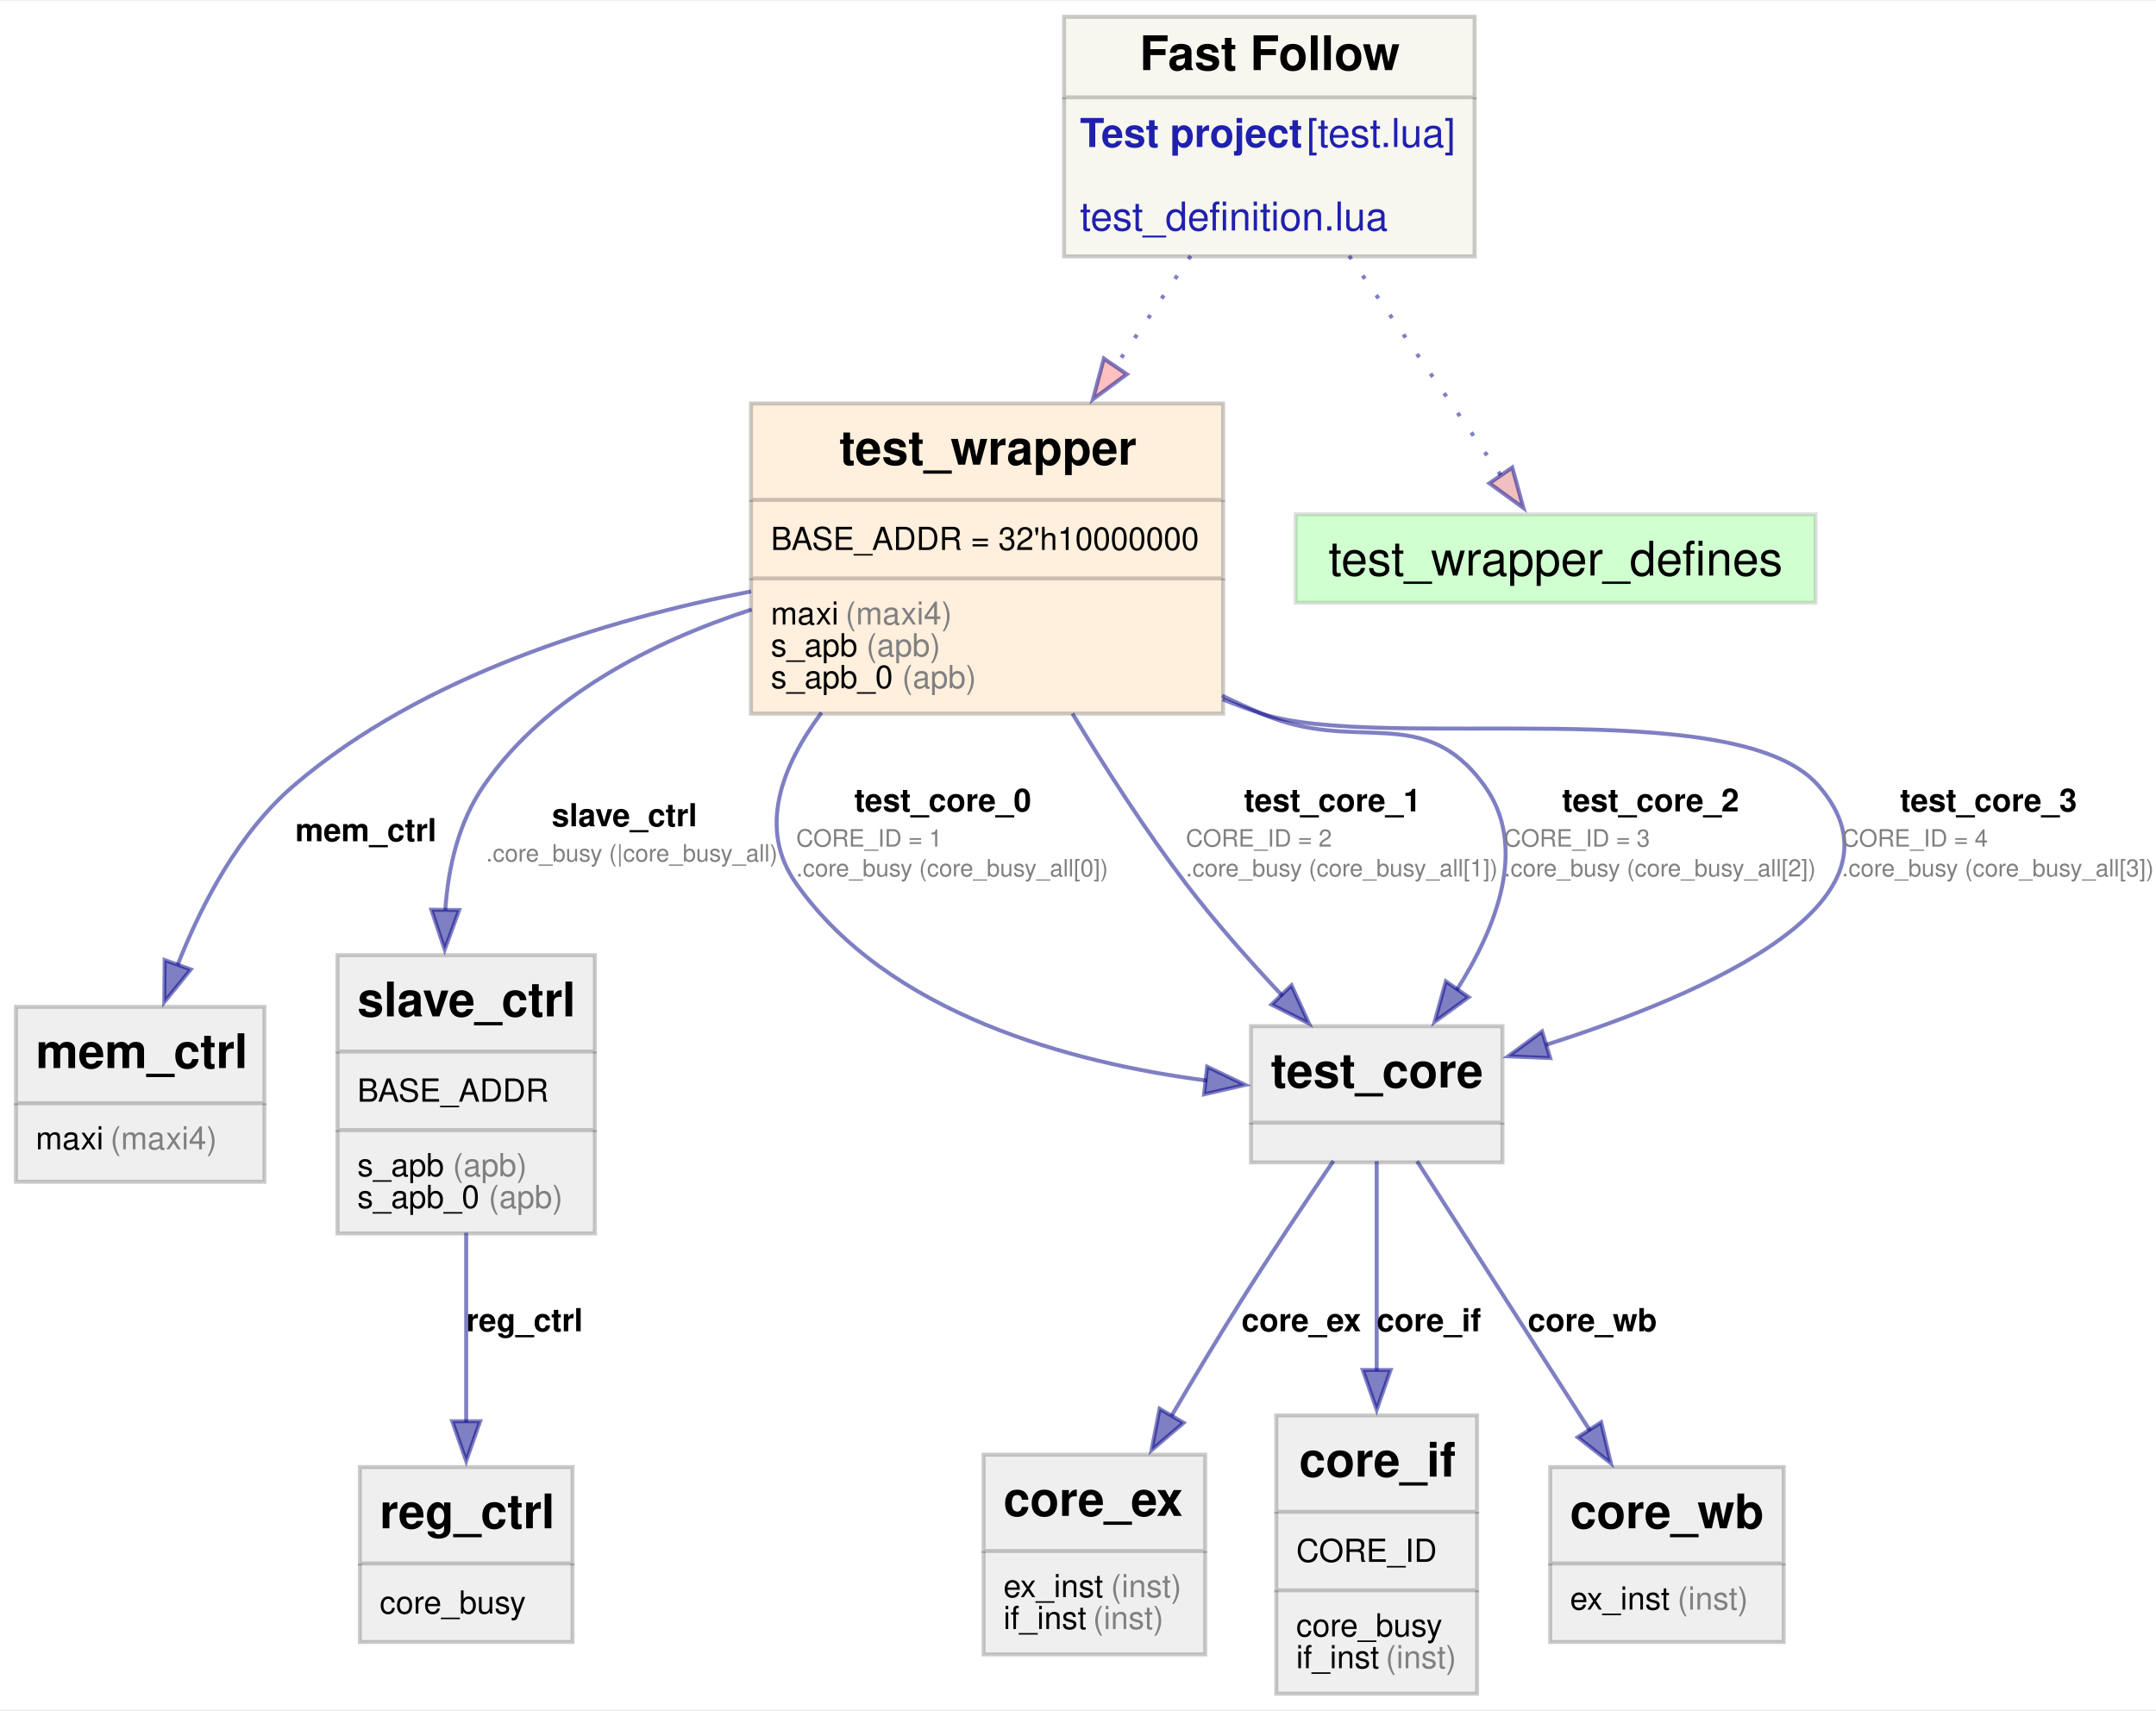
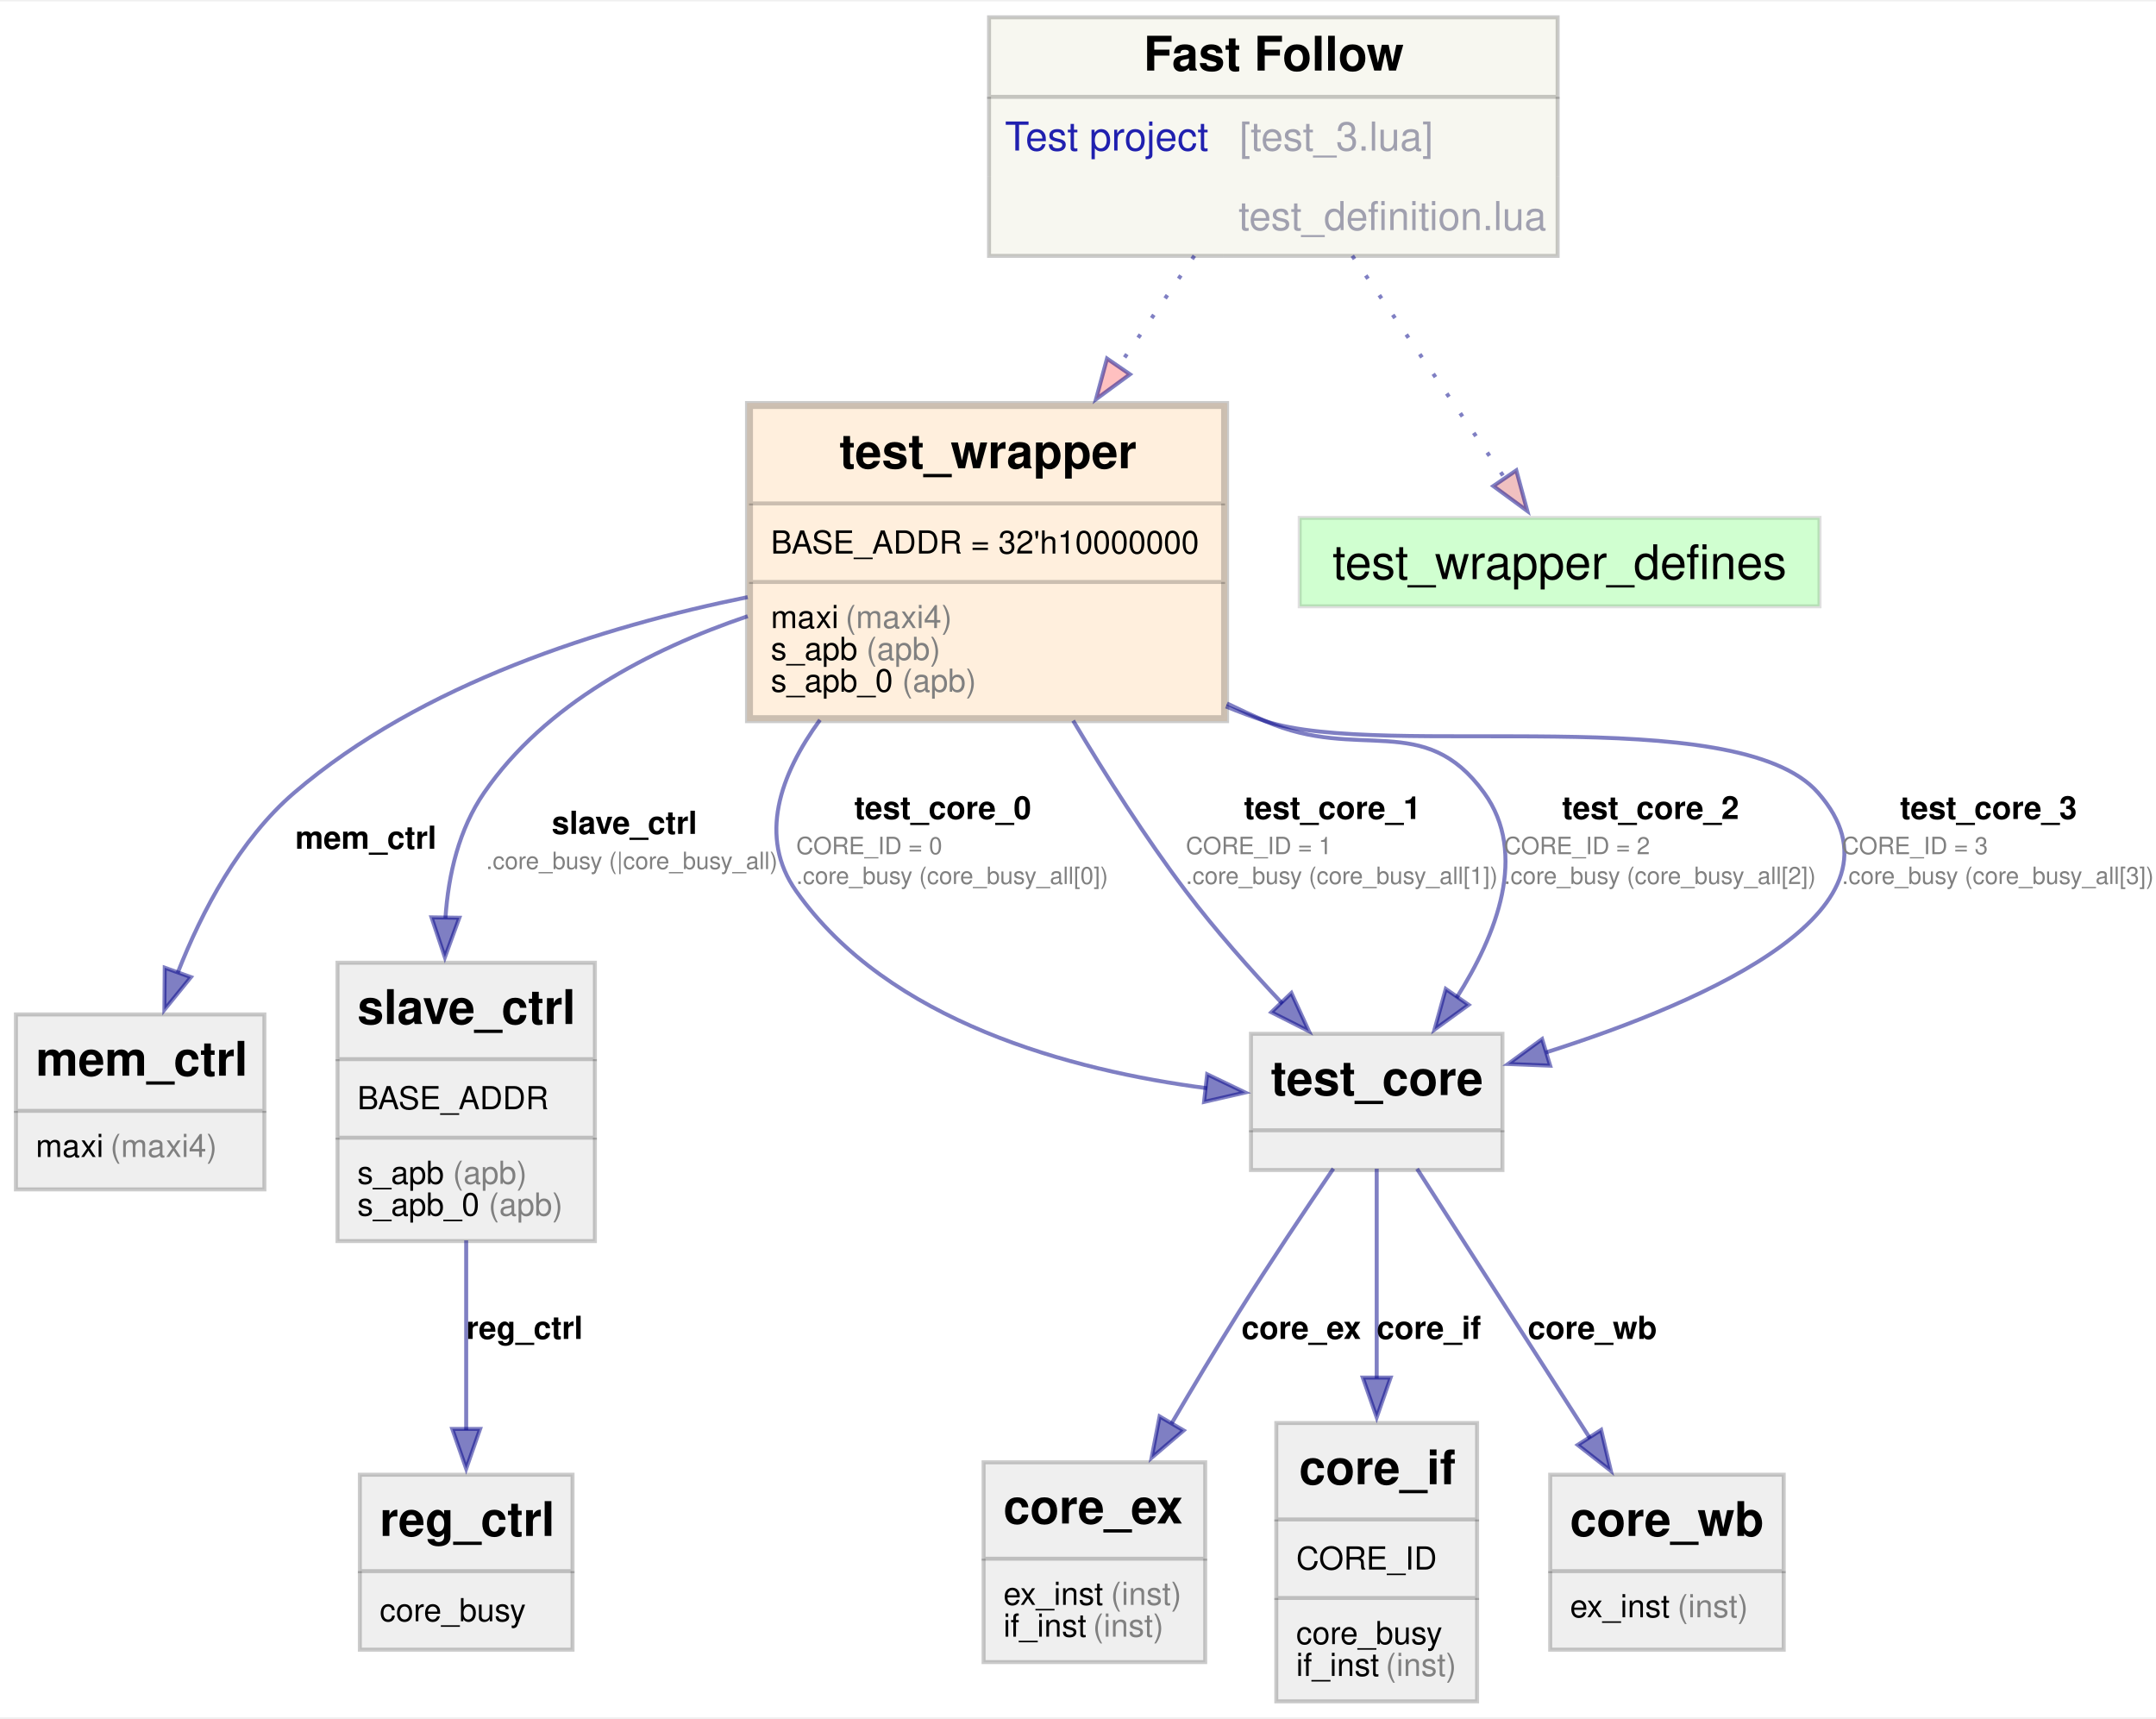
- <svg xmlns="http://www.w3.org/2000/svg" xmlns:xlink="http://www.w3.org/1999/xlink" width="542pt" height="430pt" viewBox="0.00 0.00 542.25 429.75">
-   <g id="graph0" class="graph" transform="scale(1 1) rotate(0) translate(4 425.75)">
-     <polygon fill="white" stroke="none" points="-4,4 -4,-425.75 538.25,-425.75 538.25,4 -4,4" />
+ <svg xmlns="http://www.w3.org/2000/svg" xmlns:xlink="http://www.w3.org/1999/xlink" width="542pt" height="432pt" viewBox="0.00 0.00 542.25 431.50">
+   <g id="graph0" class="graph" transform="scale(1 1) rotate(0) translate(4 427.5)">
+     <polygon fill="white" stroke="none" points="-4,4 -4,-427.5 538.25,-427.5 538.25,4 -4,4" />
    <g id="node1" class="node">
      <g id="a_node1">
        <a xlink:href="html/mem_ctrl.sv.html" xlink:title="mem_ctrl" target="mem_ctrl.sv">
          <polygon fill="#000000" fill-opacity="0.063" stroke="none" points="62.5,-172.75 0,-172.75 0,-128.75 62.5,-128.75 62.5,-172.75" />
          <polygon fill="none" stroke="#000000" stroke-opacity="0.204" points="0,-148.5 0,-172.75 62.5,-172.75 62.5,-148.5 0,-148.5" />
          <text text-anchor="start" x="5" y="-157.35" font-family="Helvetica,Arial,sans-serif" font-weight="bold" font-size="12.00">mem_ctrl</text>
          <polyline fill="none" stroke="#000000" stroke-opacity="0.204" points="0,-148.5 0,-128.75 62.5,-128.75 62.5,-148.5" />
          <text text-anchor="start" x="5" y="-136.9" font-family="Helvetica,Arial,sans-serif" font-size="8.00">maxi </text>
          <text text-anchor="start" x="23.75" y="-136.9" font-family="Helvetica,Arial,sans-serif" font-size="8.00" fill="gray">(maxi4)</text>
        </a>
      </g>
    </g>
    <g id="node2" class="node">
      <g id="a_node2">
        <a xlink:href="html/reg_ctrl.sv.html" xlink:title="reg_ctrl" target="reg_ctrl.sv">
          <polygon fill="#000000" fill-opacity="0.063" stroke="none" points="140,-57 86.5,-57 86.5,-13 140,-13 140,-57" />
          <polygon fill="none" stroke="#000000" stroke-opacity="0.204" points="86.5,-32.75 86.5,-57 140,-57 140,-32.75 86.5,-32.75" />
          <text text-anchor="start" x="91.5" y="-41.6" font-family="Helvetica,Arial,sans-serif" font-weight="bold" font-size="12.00">reg_ctrl</text>
          <polyline fill="none" stroke="#000000" stroke-opacity="0.204" points="86.5,-32.75 86.5,-13 140,-13 140,-32.75" />
          <text text-anchor="start" x="91.5" y="-20.15" font-family="Helvetica,Arial,sans-serif" font-size="8.00">core_busy</text>
        </a>
      </g>
    </g>
    <g id="node3" class="node">
      <g id="a_node3">
        <a xlink:href="html/slave_ctrl.sv.html" xlink:title="slave_ctrl" target="slave_ctrl.sv">
          <polygon fill="#000000" fill-opacity="0.063" stroke="none" points="145.62,-185.75 80.88,-185.75 80.88,-115.75 145.62,-115.75 145.62,-185.75" />
          <polygon fill="none" stroke="#000000" stroke-opacity="0.204" points="80.88,-161.5 80.88,-185.75 145.62,-185.75 145.62,-161.5 80.88,-161.5" />
          <text text-anchor="start" x="85.88" y="-170.35" font-family="Helvetica,Arial,sans-serif" font-weight="bold" font-size="12.00">slave_ctrl</text>
          <polyline fill="none" stroke="#000000" stroke-opacity="0.204" points="80.88,-161.5 80.88,-141.75 145.62,-141.75 145.62,-161.5" />
          <text text-anchor="start" x="85.88" y="-148.9" font-family="Helvetica,Arial,sans-serif" font-size="8.00">BASE_ADDR</text>
          <polyline fill="none" stroke="#000000" stroke-opacity="0.204" points="80.88,-141.75 80.88,-115.75 145.62,-115.75 145.62,-141.75" />
          <text text-anchor="start" x="85.88" y="-130.15" font-family="Helvetica,Arial,sans-serif" font-size="8.00">s_apb </text>
          <text text-anchor="start" x="109.88" y="-130.15" font-family="Helvetica,Arial,sans-serif" font-size="8.00" fill="gray">(apb)</text>
          <text text-anchor="start" x="85.88" y="-122.15" font-family="Helvetica,Arial,sans-serif" font-size="8.00">s_apb_0 </text>
          <text text-anchor="start" x="118.88" y="-122.15" font-family="Helvetica,Arial,sans-serif" font-size="8.00" fill="gray">(apb)</text>
        </a>
      </g>
    </g>
    <g id="edge1" class="edge">
      <path fill="none" stroke="#000088" stroke-opacity="0.502" d="M113.25,-115.93C113.25,-100.84 113.25,-83.15 113.25,-68.25" />
      <polygon fill="#000088" fill-opacity="0.502" stroke="#000088" stroke-opacity="0.502" points="116.75,-68.51 113.25,-58.51 109.75,-68.51 116.75,-68.51" />
      <text text-anchor="start" x="113.25" y="-91.15" font-family="Helvetica,Arial,sans-serif" font-weight="bold" font-size="8.00">reg_ctrl</text>
    </g>
    <g id="node4" class="node">
      <g id="a_node4">
        <a xlink:href="html/core_ex.sv.html" xlink:title="core_ex" target="core_ex.sv">
          <polygon fill="#000000" fill-opacity="0.063" stroke="none" points="299.12,-60.12 243.38,-60.12 243.38,-9.88 299.12,-9.88 299.12,-60.12" />
          <polygon fill="none" stroke="#000000" stroke-opacity="0.204" points="243.38,-35.88 243.38,-60.12 299.12,-60.12 299.12,-35.88 243.38,-35.88" />
          <text text-anchor="start" x="248.38" y="-44.73" font-family="Helvetica,Arial,sans-serif" font-weight="bold" font-size="12.00">core_ex</text>
          <polyline fill="none" stroke="#000000" stroke-opacity="0.204" points="243.38,-35.88 243.38,-9.88 299.12,-9.88 299.12,-35.88" />
          <text text-anchor="start" x="248.38" y="-24.27" font-family="Helvetica,Arial,sans-serif" font-size="8.00">ex_inst </text>
          <text text-anchor="start" x="275.38" y="-24.27" font-family="Helvetica,Arial,sans-serif" font-size="8.00" fill="gray">(inst)</text>
          <text text-anchor="start" x="248.38" y="-16.27" font-family="Helvetica,Arial,sans-serif" font-size="8.00">if_inst </text>
          <text text-anchor="start" x="270.88" y="-16.27" font-family="Helvetica,Arial,sans-serif" font-size="8.00" fill="gray">(inst)</text>
        </a>
      </g>
    </g>
    <g id="node5" class="node">
      <g id="a_node5">
        <a xlink:href="html/core_if.sv.html" xlink:title="core_if" target="core_if.sv">
          <polygon fill="#000000" fill-opacity="0.063" stroke="none" points="367.5,-70 317,-70 317,0 367.5,0 367.5,-70" />
          <polygon fill="none" stroke="#000000" stroke-opacity="0.204" points="317,-45.75 317,-70 367.5,-70 367.5,-45.75 317,-45.75" />
          <text text-anchor="start" x="322.75" y="-54.6" font-family="Helvetica,Arial,sans-serif" font-weight="bold" font-size="12.00">core_if</text>
          <polyline fill="none" stroke="#000000" stroke-opacity="0.204" points="317,-45.75 317,-26 367.5,-26 367.5,-45.75" />
          <text text-anchor="start" x="322" y="-33.15" font-family="Helvetica,Arial,sans-serif" font-size="8.00">CORE_ID</text>
          <polyline fill="none" stroke="#000000" stroke-opacity="0.204" points="317,-26 317,0 367.5,0 367.5,-26" />
          <text text-anchor="start" x="322" y="-14.4" font-family="Helvetica,Arial,sans-serif" font-size="8.00">core_busy</text>
          <text text-anchor="start" x="322" y="-6.4" font-family="Helvetica,Arial,sans-serif" font-size="8.00">if_inst </text>
          <text text-anchor="start" x="344.5" y="-6.4" font-family="Helvetica,Arial,sans-serif" font-size="8.00" fill="gray">(inst)</text>
        </a>
      </g>
    </g>
    <g id="node6" class="node">
      <g id="a_node6">
        <a xlink:href="html/core_wb.sv.html" xlink:title="core_wb" target="core_wb.sv">
          <polygon fill="#000000" fill-opacity="0.063" stroke="none" points="444.62,-57 385.88,-57 385.88,-13 444.62,-13 444.62,-57" />
          <polygon fill="none" stroke="#000000" stroke-opacity="0.204" points="385.88,-32.75 385.88,-57 444.62,-57 444.62,-32.75 385.88,-32.75" />
          <text text-anchor="start" x="390.88" y="-41.6" font-family="Helvetica,Arial,sans-serif" font-weight="bold" font-size="12.00">core_wb</text>
          <polyline fill="none" stroke="#000000" stroke-opacity="0.204" points="385.88,-32.75 385.88,-13 444.62,-13 444.62,-32.75" />
          <text text-anchor="start" x="390.88" y="-21.15" font-family="Helvetica,Arial,sans-serif" font-size="8.00">ex_inst </text>
          <text text-anchor="start" x="417.88" y="-21.15" font-family="Helvetica,Arial,sans-serif" font-size="8.00" fill="gray">(inst)</text>
        </a>
      </g>
    </g>
    <g id="node7" class="node">
      <g id="a_node7">
        <a xlink:href="html/test_core.sv.html" xlink:title="test_core" target="test_core.sv">
          <polygon fill="#000000" fill-opacity="0.063" stroke="none" points="373.88,-167.88 310.62,-167.88 310.62,-133.62 373.88,-133.62 373.88,-167.88" />
          <polygon fill="none" stroke="#000000" stroke-opacity="0.204" points="310.62,-143.62 310.62,-167.88 373.88,-167.88 373.88,-143.62 310.62,-143.62" />
          <text text-anchor="start" x="315.62" y="-152.47" font-family="Helvetica,Arial,sans-serif" font-weight="bold" font-size="12.00">test_core</text>
          <polyline fill="none" stroke="#000000" stroke-opacity="0.204" points="310.62,-143.62 310.62,-133.62 373.88,-133.62 373.88,-143.62" />
        </a>
      </g>
    </g>
    <g id="edge2" class="edge">
      <path fill="none" stroke="#000088" stroke-opacity="0.502" d="M331.36,-133.98C324.39,-123.75 315.23,-110.08 307.5,-97.75 301.89,-88.8 296,-78.98 290.65,-69.86" />
      <polygon fill="#000088" fill-opacity="0.502" stroke="#000088" stroke-opacity="0.502" points="293.69,-68.13 285.63,-61.25 287.65,-71.66 293.69,-68.13" />
      <text text-anchor="start" x="308.25" y="-91.15" font-family="Helvetica,Arial,sans-serif" font-weight="bold" font-size="8.00">core_ex</text>
    </g>
    <g id="edge3" class="edge">
      <path fill="none" stroke="#000088" stroke-opacity="0.502" d="M342.25,-133.93C342.25,-120.28 342.25,-99.88 342.25,-81.22" />
      <polygon fill="#000088" fill-opacity="0.502" stroke="#000088" stroke-opacity="0.502" points="345.75,-81.42 342.25,-71.42 338.75,-81.42 345.75,-81.42" />
      <text text-anchor="start" x="342.25" y="-91.15" font-family="Helvetica,Arial,sans-serif" font-weight="bold" font-size="8.00">core_if</text>
    </g>
    <g id="edge4" class="edge">
      <path fill="none" stroke="#000088" stroke-opacity="0.502" d="M352.4,-133.93C363.61,-116.46 381.92,-87.93 395.9,-66.15" />
      <polygon fill="#000088" fill-opacity="0.502" stroke="#000088" stroke-opacity="0.502" points="398.7,-68.27 401.15,-57.96 392.81,-64.49 398.7,-68.27" />
      <text text-anchor="start" x="380.25" y="-91.15" font-family="Helvetica,Arial,sans-serif" font-weight="bold" font-size="8.00">core_wb</text>
    </g>
    <g id="node8" class="node">
      <g id="a_node8">
        <a xlink:href="html/test_wrapper.sv.html" xlink:title="test_wrapper" target="test_wrapper.sv">
-           <polygon fill="#ff8800" fill-opacity="0.133" stroke="none" points="303.62,-324.5 184.88,-324.5 184.88,-246.5 303.62,-246.5 303.62,-324.5" />
-           <polygon fill="none" stroke="#000000" stroke-opacity="0.204" points="184.88,-300.25 184.88,-324.5 303.62,-324.5 303.62,-300.25 184.88,-300.25" />
-           <text text-anchor="start" x="207.12" y="-309.1" font-family="Helvetica,Arial,sans-serif" font-weight="bold" font-size="12.00">test_wrapper</text>
-           <polyline fill="none" stroke="#000000" stroke-opacity="0.204" points="184.88,-300.25 184.88,-280.5 303.62,-280.5 303.62,-300.25" />
-           <text text-anchor="start" x="189.88" y="-287.65" font-family="Helvetica,Arial,sans-serif" font-size="8.00">BASE_ADDR = 32'h10000000</text>
-           <polyline fill="none" stroke="#000000" stroke-opacity="0.204" points="184.88,-280.5 184.88,-246.5 303.62,-246.5 303.62,-280.5" />
-           <text text-anchor="start" x="189.88" y="-268.9" font-family="Helvetica,Arial,sans-serif" font-size="8.00">maxi </text>
-           <text text-anchor="start" x="208.62" y="-268.9" font-family="Helvetica,Arial,sans-serif" font-size="8.00" fill="gray">(maxi4)</text>
-           <text text-anchor="start" x="189.88" y="-260.9" font-family="Helvetica,Arial,sans-serif" font-size="8.00">s_apb </text>
-           <text text-anchor="start" x="213.88" y="-260.9" font-family="Helvetica,Arial,sans-serif" font-size="8.00" fill="gray">(apb)</text>
-           <text text-anchor="start" x="189.88" y="-252.9" font-family="Helvetica,Arial,sans-serif" font-size="8.00">s_apb_0 </text>
-           <text text-anchor="start" x="222.88" y="-252.9" font-family="Helvetica,Arial,sans-serif" font-size="8.00" fill="gray">(apb)</text>
+           <polygon fill="#ff8800" fill-opacity="0.133" stroke="none" points="304.62,-326.5 183.88,-326.5 183.88,-246.5 304.62,-246.5 304.62,-326.5" />
+           <polygon fill="none" stroke="#000000" stroke-opacity="0.204" points="184.88,-301.25 184.88,-325.5 303.62,-325.5 303.62,-301.25 184.88,-301.25" />
+           <text text-anchor="start" x="207.12" y="-310.1" font-family="Helvetica,Arial,sans-serif" font-weight="bold" font-size="12.00">test_wrapper</text>
+           <polyline fill="none" stroke="#000000" stroke-opacity="0.204" points="184.88,-301.25 184.88,-281.5 303.62,-281.5 303.62,-301.25" />
+           <text text-anchor="start" x="189.88" y="-288.65" font-family="Helvetica,Arial,sans-serif" font-size="8.00">BASE_ADDR = 32'h10000000</text>
+           <polyline fill="none" stroke="#000000" stroke-opacity="0.204" points="184.88,-281.5 184.88,-247.5 303.62,-247.5 303.62,-281.5" />
+           <text text-anchor="start" x="189.88" y="-269.9" font-family="Helvetica,Arial,sans-serif" font-size="8.00">maxi </text>
+           <text text-anchor="start" x="208.62" y="-269.9" font-family="Helvetica,Arial,sans-serif" font-size="8.00" fill="gray">(maxi4)</text>
+           <text text-anchor="start" x="189.88" y="-261.9" font-family="Helvetica,Arial,sans-serif" font-size="8.00">s_apb </text>
+           <text text-anchor="start" x="213.88" y="-261.9" font-family="Helvetica,Arial,sans-serif" font-size="8.00" fill="gray">(apb)</text>
+           <text text-anchor="start" x="189.88" y="-253.9" font-family="Helvetica,Arial,sans-serif" font-size="8.00">s_apb_0 </text>
+           <text text-anchor="start" x="222.88" y="-253.9" font-family="Helvetica,Arial,sans-serif" font-size="8.00" fill="gray">(apb)</text>
+           <polygon fill="none" stroke="#000000" stroke-opacity="0.204" points="183.88,-246.5 183.88,-326.5 304.62,-326.5 304.62,-246.5 183.88,-246.5" />
        </a>
      </g>
    </g>
    <g id="edge5" class="edge">
-       <path fill="none" stroke="#000088" stroke-opacity="0.502" d="M184.89,-277.23C148.25,-270.1 102.25,-256.06 70,-228.5 56.21,-216.72 46.78,-198.83 40.68,-183.29" />
-       <polygon fill="#000088" fill-opacity="0.502" stroke="#000088" stroke-opacity="0.502" points="43.99,-182.16 37.32,-173.93 37.41,-184.52 43.99,-182.16" />
+       <path fill="none" stroke="#000088" stroke-opacity="0.502" d="M184.05,-277.69C147.55,-270.28 101.99,-255.98 70,-228.5 56.24,-216.68 46.81,-198.79 40.71,-183.26" />
+       <polygon fill="#000088" fill-opacity="0.502" stroke="#000088" stroke-opacity="0.502" points="44.02,-182.13 37.34,-173.91 37.43,-184.5 44.02,-182.13" />
      <text text-anchor="start" x="70.25" y="-214.4" font-family="Helvetica,Arial,sans-serif" font-weight="bold" font-size="8.00">mem_ctrl</text>
    </g>
    <g id="edge6" class="edge">
-       <path fill="none" stroke="#000088" stroke-opacity="0.502" d="M185.07,-272.69C160.14,-264.57 133.35,-251 117.75,-228.5 111.43,-219.38 108.74,-208.09 107.99,-197.01" />
-       <polygon fill="#000088" fill-opacity="0.502" stroke="#000088" stroke-opacity="0.502" points="111.49,-197.09 107.85,-187.14 104.49,-197.18 111.49,-197.09" />
+       <path fill="none" stroke="#000088" stroke-opacity="0.502" d="M184.05,-272.89C159.41,-264.53 133.12,-250.82 117.75,-228.5 111.46,-219.36 108.78,-208.07 108.03,-196.98" />
+       <polygon fill="#000088" fill-opacity="0.502" stroke="#000088" stroke-opacity="0.502" points="111.53,-197.06 107.89,-187.11 104.53,-197.16 111.53,-197.06" />
      <text text-anchor="start" x="134.75" y="-218.15" font-family="Helvetica,Arial,sans-serif" font-weight="bold" font-size="8.00">slave_ctrl</text>
      <text text-anchor="start" x="118.25" y="-209.3" font-family="Helvetica,Arial,sans-serif" font-size="6.00" fill="gray">.core_busy (|core_busy_all)</text>
    </g>
    <g id="edge7" class="edge">
-       <path fill="none" stroke="#000088" stroke-opacity="0.502" d="M202.63,-246.75C192.33,-232.92 186.66,-217.34 196.25,-203.75 219.45,-170.86 265.39,-158.65 299.57,-154.19" />
+       <path fill="none" stroke="#000088" stroke-opacity="0.502" d="M202.23,-246.82C192.12,-232.92 186.67,-217.33 196.25,-203.75 219.45,-170.86 265.39,-158.65 299.57,-154.19" />
      <polygon fill="#000088" fill-opacity="0.502" stroke="#000088" stroke-opacity="0.502" points="299.61,-157.7 309.16,-153.12 298.83,-150.75 299.61,-157.7" />
      <text text-anchor="start" x="210.88" y="-221.9" font-family="Helvetica,Arial,sans-serif" font-weight="bold" font-size="8.00">test_core_0</text>
-       <text text-anchor="start" x="196.25" y="-213.05" font-family="Helvetica,Arial,sans-serif" font-size="6.00" fill="gray">CORE_ID = 1</text>
+       <text text-anchor="start" x="196.25" y="-213.05" font-family="Helvetica,Arial,sans-serif" font-size="6.00" fill="gray">CORE_ID = 0</text>
      <text text-anchor="start" x="196.25" y="-205.55" font-family="Helvetica,Arial,sans-serif" font-size="6.00" fill="gray">.core_busy (core_busy_all[0])</text>
    </g>
    <g id="edge8" class="edge">
-       <path fill="none" stroke="#000088" stroke-opacity="0.502" d="M265.71,-246.53C274.07,-232.68 284.07,-217.14 294.25,-203.75 301.61,-194.07 310.46,-184.1 318.54,-175.51" />
-       <polygon fill="#000088" fill-opacity="0.502" stroke="#000088" stroke-opacity="0.502" points="320.83,-178.17 325.23,-168.54 315.78,-173.32 320.83,-178.17" />
+       <path fill="none" stroke="#000088" stroke-opacity="0.502" d="M265.9,-246.63C274.2,-232.71 284.12,-217.16 294.25,-203.75 301.58,-194.05 310.42,-184.07 318.51,-175.49" />
+       <polygon fill="#000088" fill-opacity="0.502" stroke="#000088" stroke-opacity="0.502" points="320.8,-178.15 325.21,-168.52 315.75,-173.3 320.8,-178.15" />
      <text text-anchor="start" x="308.88" y="-221.9" font-family="Helvetica,Arial,sans-serif" font-weight="bold" font-size="8.00">test_core_1</text>
-       <text text-anchor="start" x="294.25" y="-213.05" font-family="Helvetica,Arial,sans-serif" font-size="6.00" fill="gray">CORE_ID = 2</text>
+       <text text-anchor="start" x="294.25" y="-213.05" font-family="Helvetica,Arial,sans-serif" font-size="6.00" fill="gray">CORE_ID = 1</text>
      <text text-anchor="start" x="294.25" y="-205.55" font-family="Helvetica,Arial,sans-serif" font-size="6.00" fill="gray">.core_busy (core_busy_all[1])</text>
    </g>
    <g id="edge9" class="edge">
-       <path fill="none" stroke="#000088" stroke-opacity="0.502" d="M303.35,-251.01C306.67,-249.42 309.99,-247.91 313.25,-246.5 337.26,-236.15 353.85,-249.63 369.25,-228.5 380.41,-213.19 372.46,-192.85 362.36,-176.95" />
-       <polygon fill="#000088" fill-opacity="0.502" stroke="#000088" stroke-opacity="0.502" points="365.39,-175.18 356.81,-168.96 359.64,-179.17 365.39,-175.18" />
+       <path fill="none" stroke="#000088" stroke-opacity="0.502" d="M304.59,-250.95C307.83,-249.39 311.06,-247.89 314.25,-246.5 337.81,-236.19 354.15,-249.32 369.25,-228.5 380.37,-213.16 372.42,-192.82 362.34,-176.93" />
+       <polygon fill="#000088" fill-opacity="0.502" stroke="#000088" stroke-opacity="0.502" points="365.37,-175.16 356.79,-168.94 359.62,-179.16 365.37,-175.16" />
      <text text-anchor="start" x="388.88" y="-221.9" font-family="Helvetica,Arial,sans-serif" font-weight="bold" font-size="8.00">test_core_2</text>
-       <text text-anchor="start" x="374.25" y="-213.05" font-family="Helvetica,Arial,sans-serif" font-size="6.00" fill="gray">CORE_ID = 3</text>
+       <text text-anchor="start" x="374.25" y="-213.05" font-family="Helvetica,Arial,sans-serif" font-size="6.00" fill="gray">CORE_ID = 2</text>
      <text text-anchor="start" x="374.25" y="-205.55" font-family="Helvetica,Arial,sans-serif" font-size="6.00" fill="gray">.core_busy (core_busy_all[2])</text>
    </g>
    <g id="edge10" class="edge">
-       <path fill="none" stroke="#000088" stroke-opacity="0.502" d="M303.47,-250.11C306.73,-248.78 310,-247.56 313.25,-246.5 343.07,-236.76 432.53,-252.05 453.25,-228.5 478.62,-199.66 425.96,-176.28 384.81,-163.19" />
-       <polygon fill="#000088" fill-opacity="0.502" stroke="#000088" stroke-opacity="0.502" points="385.89,-159.86 375.3,-160.3 383.85,-166.56 385.89,-159.86" />
+       <path fill="none" stroke="#000088" stroke-opacity="0.502" d="M304.31,-250.2C307.62,-248.84 310.95,-247.59 314.25,-246.5 343.83,-236.75 432.69,-251.9 453.25,-228.5 478.61,-199.64 425.95,-176.27 384.81,-163.19" />
+       <polygon fill="#000088" fill-opacity="0.502" stroke="#000088" stroke-opacity="0.502" points="385.88,-159.86 375.3,-160.29 383.85,-166.55 385.88,-159.86" />
      <text text-anchor="start" x="473.88" y="-221.9" font-family="Helvetica,Arial,sans-serif" font-weight="bold" font-size="8.00">test_core_3</text>
-       <text text-anchor="start" x="459.25" y="-213.05" font-family="Helvetica,Arial,sans-serif" font-size="6.00" fill="gray">CORE_ID = 4</text>
+       <text text-anchor="start" x="459.25" y="-213.05" font-family="Helvetica,Arial,sans-serif" font-size="6.00" fill="gray">CORE_ID = 3</text>
      <text text-anchor="start" x="459.25" y="-205.55" font-family="Helvetica,Arial,sans-serif" font-size="6.00" fill="gray">.core_busy (core_busy_all[3])</text>
    </g>
    <g id="node9" class="node">
      <g id="a_node9">
        <a xlink:href="html/test_wrapper_defines.vh.html" xlink:title="test_wrapper_defines" target="test_wrapper_defines.vh">
-           <polygon fill="#d0ffd0" stroke="#000000" stroke-opacity="0.125" points="452.62,-296.62 321.88,-296.62 321.88,-274.38 452.62,-274.38 452.62,-296.62" />
-           <text text-anchor="middle" x="387.25" y="-281.23" font-family="Helvetica,Arial,sans-serif" font-size="12.00">test_wrapper_defines</text>
+           <polygon fill="#d0ffd0" stroke="#000000" stroke-opacity="0.125" points="453.62,-297.62 322.88,-297.62 322.88,-275.38 453.62,-275.38 453.62,-297.62" />
+           <text text-anchor="middle" x="388.25" y="-282.23" font-family="Helvetica,Arial,sans-serif" font-size="12.00">test_wrapper_defines</text>
        </a>
      </g>
    </g>
    <g id="node10" class="node">
      <g id="a_node10">
        <a xlink:href="cmd://PROJECT" xlink:title="Project folder">
-           <polygon fill="#f7f7f0" stroke="none" points="366.88,-421.75 263.62,-421.75 263.62,-361.5 366.88,-361.5 366.88,-421.75" />
-           <polygon fill="none" stroke="#000000" stroke-opacity="0.204" points="263.62,-401.5 263.62,-421.75 366.88,-421.75 366.88,-401.5 263.62,-401.5" />
-           <text text-anchor="start" x="282.62" y="-408.35" font-family="Helvetica,Arial,sans-serif" font-weight="bold" font-size="12.00">Fast Follow</text>
+           <polygon fill="#f7f7f0" stroke="none" points="387.75,-423.5 244.75,-423.5 244.75,-363.5 387.75,-363.5 387.75,-423.5" />
+           <polygon fill="none" stroke="#000000" stroke-opacity="0.204" points="244.75,-403.5 244.75,-423.5 387.75,-423.5 387.75,-403.5 244.75,-403.5" />
+           <text text-anchor="start" x="283.62" y="-410.1" font-family="Helvetica,Arial,sans-serif" font-weight="bold" font-size="12.00">Fast Follow</text>
          <g id="a_node10_0">
-             <a xlink:href="cmd://LUA/test.lua" xlink:title="Test project">
-               <polyline fill="none" stroke="#000000" stroke-opacity="0.204" points="263.62,-401.5 263.62,-381.5" />
-               <polyline fill="none" stroke="#000000" stroke-opacity="0.204" points="366.88,-381.5 366.88,-401.5" />
-               <text text-anchor="start" x="267.62" y="-389" font-family="Helvetica,Arial,sans-serif" font-weight="bold" font-size="10.00" fill="#2020af">Test project </text>
-               <text text-anchor="start" x="324.62" y="-389" font-family="Helvetica,Arial,sans-serif" font-size="10.00" fill="#2020af">[test.lua]</text>
+             <a xlink:href="cmd://LUA/test_3.lua" xlink:title="Test project">
+               <polyline fill="none" stroke="#000000" stroke-opacity="0.204" points="244.75,-403.5 244.75,-383.5" />
+               <text text-anchor="start" x="248.75" y="-390" font-family="Helvetica,Arial,sans-serif" font-size="10.00" fill="#2020af">Test project</text>
            </a>
          </g>
          <g id="a_node10_1">
+             <a xlink:href="cmd://LUA/test_3.lua" xlink:title="Test project">
+               <polyline fill="none" stroke="#000000" stroke-opacity="0.204" points="387.75,-383.5 387.75,-403.5" />
+               <text text-anchor="start" x="307.75" y="-390" font-family="Helvetica,Arial,sans-serif" font-size="10.00" fill="#a0a0af">[test_3.lua]</text>
+             </a>
+           </g>
+           <g id="a_node10_2">
            <a xlink:href="cmd://LUA/test_definition.lua" xlink:title="test_definition.lua">
-               <polyline fill="none" stroke="#000000" stroke-opacity="0.204" points="263.62,-381.5 263.62,-361.5 366.88,-361.5 366.88,-381.5" />
-               <text text-anchor="start" x="267.62" y="-368" font-family="Helvetica,Arial,sans-serif" font-size="10.00" fill="#2020af">test_definition.lua</text>
+               <polyline fill="none" stroke="#000000" stroke-opacity="0.204" points="244.75,-383.5 244.75,-363.5 303.75,-363.5" />
+               <text text-anchor="start" x="296.75" y="-370" font-family="Helvetica,Arial,sans-serif" font-size="10.00" fill="#2020af"> </text>
+             </a>
+           </g>
+           <g id="a_node10_3">
+             <a xlink:href="cmd://LUA/test_definition.lua" xlink:title="test_definition.lua">
+               <polyline fill="none" stroke="#000000" stroke-opacity="0.204" points="303.75,-363.5 387.75,-363.5 387.75,-383.5" />
+               <text text-anchor="start" x="307.5" y="-370" font-family="Helvetica,Arial,sans-serif" font-size="10.00" fill="#a0a0af">test_definition.lua</text>
            </a>
          </g>
        </a>
      </g>
    </g>
    <g id="edge12" class="edge">
-       <path fill="none" stroke="#000088" stroke-dasharray="1,5" stroke-opacity="0.502" d="M295.47,-361.62C289.56,-352.96 282.93,-343.22 276.44,-333.71" />
-       <polygon fill="#ffc0c0" stroke="#000088" stroke-opacity="0.502" points="279.41,-331.85 270.89,-325.56 273.63,-335.8 279.41,-331.85" />
+       <path fill="none" stroke="#000088" stroke-dasharray="1,5" stroke-opacity="0.502" d="M296.39,-363.53C290.45,-354.88 283.79,-345.16 277.25,-335.62" />
+       <polygon fill="#ffc0c0" stroke="#000088" stroke-opacity="0.502" points="280.19,-333.72 271.65,-327.45 274.42,-337.68 280.19,-333.72" />
    </g>
    <g id="edge11" class="edge">
-       <path fill="none" stroke="#000088" stroke-dasharray="1,5" stroke-opacity="0.502" d="M335.31,-361.62C347.53,-343.95 362.82,-321.84 373.64,-306.19" />
-       <polygon fill="#f0c0c0" stroke="#000088" stroke-opacity="0.502" points="376.35,-308.41 379.16,-298.2 370.59,-304.43 376.35,-308.41" />
+       <path fill="none" stroke="#000088" stroke-dasharray="1,5" stroke-opacity="0.502" d="M336.11,-363.53C348.34,-345.7 363.69,-323.31 374.56,-307.46" />
+       <polygon fill="#f0c0c0" stroke="#000088" stroke-opacity="0.502" points="377.36,-309.57 380.13,-299.35 371.58,-305.62 377.36,-309.57" />
    </g>
  </g>
</svg>
